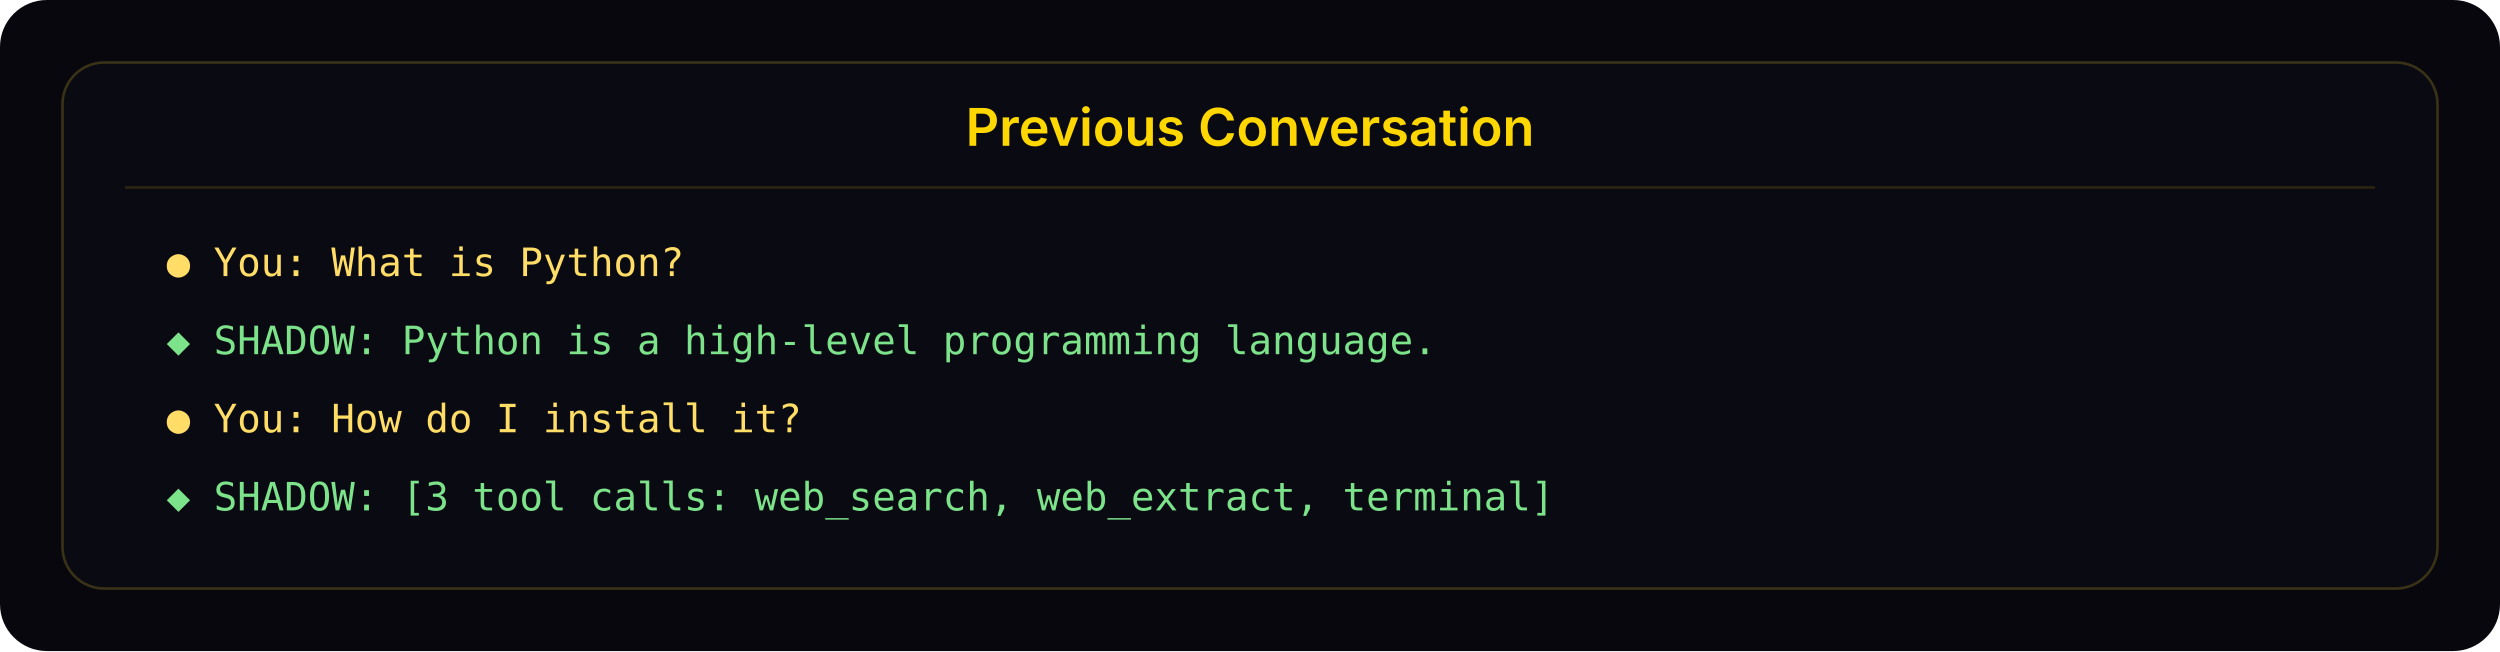
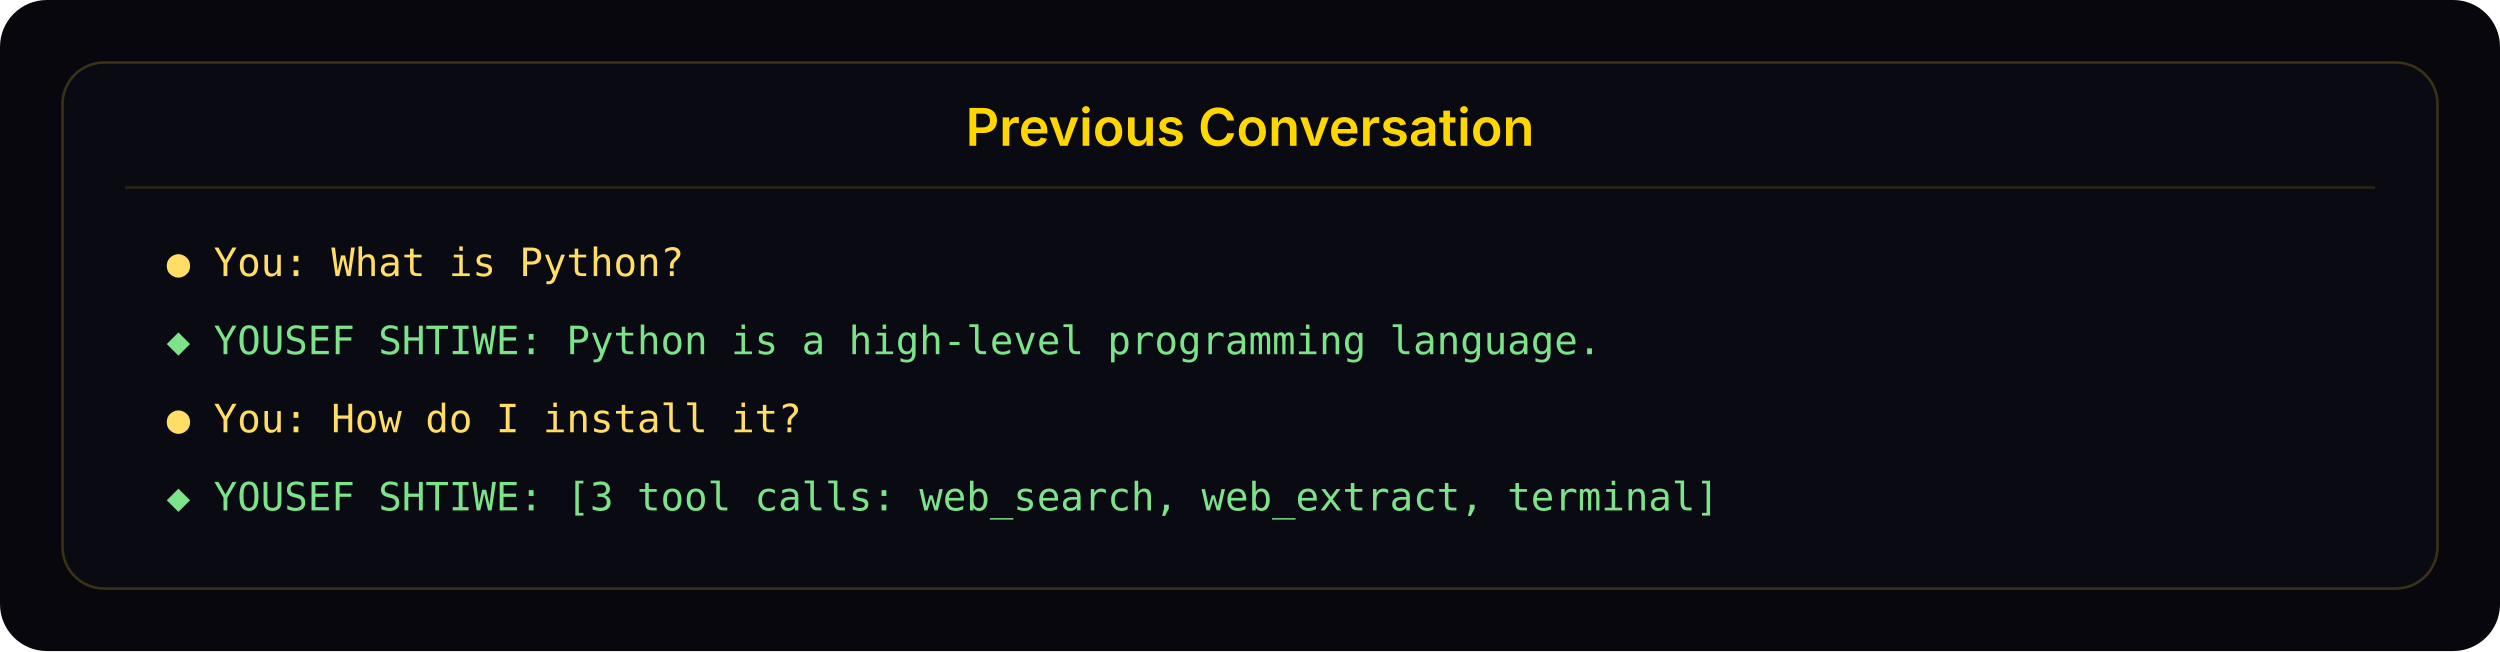
<svg xmlns="http://www.w3.org/2000/svg" width="960" height="250" viewBox="0 0 960 250" role="img" aria-labelledby="title desc">
  <rect width="960" height="250" rx="18" fill="#07070d" />
  <rect x="24" y="24" width="912" height="202" rx="16" fill="#0a0a12" stroke="#3a3217" />
  <text x="480" y="56" text-anchor="middle" fill="#ffd700" font-family="Inter, sans-serif" font-size="20" font-weight="600">Previous Conversation</text>
  <line x1="48" y1="72" x2="912" y2="72" stroke="#2b2410" />
  <text x="64" y="106" fill="#ffdd66" font-family="JetBrains Mono, monospace" font-size="15">● You: What is Python?</text>
-   <text x="64" y="136" fill="#7ce38b" font-family="JetBrains Mono, monospace" font-size="15">◆ SHADOW: Python is a high-level programming language.</text>
+   <text x="64" y="136" fill="#7ce38b" font-family="JetBrains Mono, monospace" font-size="15">◆ YOUSEF SHTIWE: Python is a high-level programming language.</text>
  <text x="64" y="166" fill="#ffdd66" font-family="JetBrains Mono, monospace" font-size="15">● You: How do I install it?</text>
-   <text x="64" y="196" fill="#7ce38b" font-family="JetBrains Mono, monospace" font-size="15">◆ SHADOW: [3 tool calls: web_search, web_extract, terminal]</text>
+   <text x="64" y="196" fill="#7ce38b" font-family="JetBrains Mono, monospace" font-size="15">◆ YOUSEF SHTIWE: [3 tool calls: web_search, web_extract, terminal]</text>
</svg>
